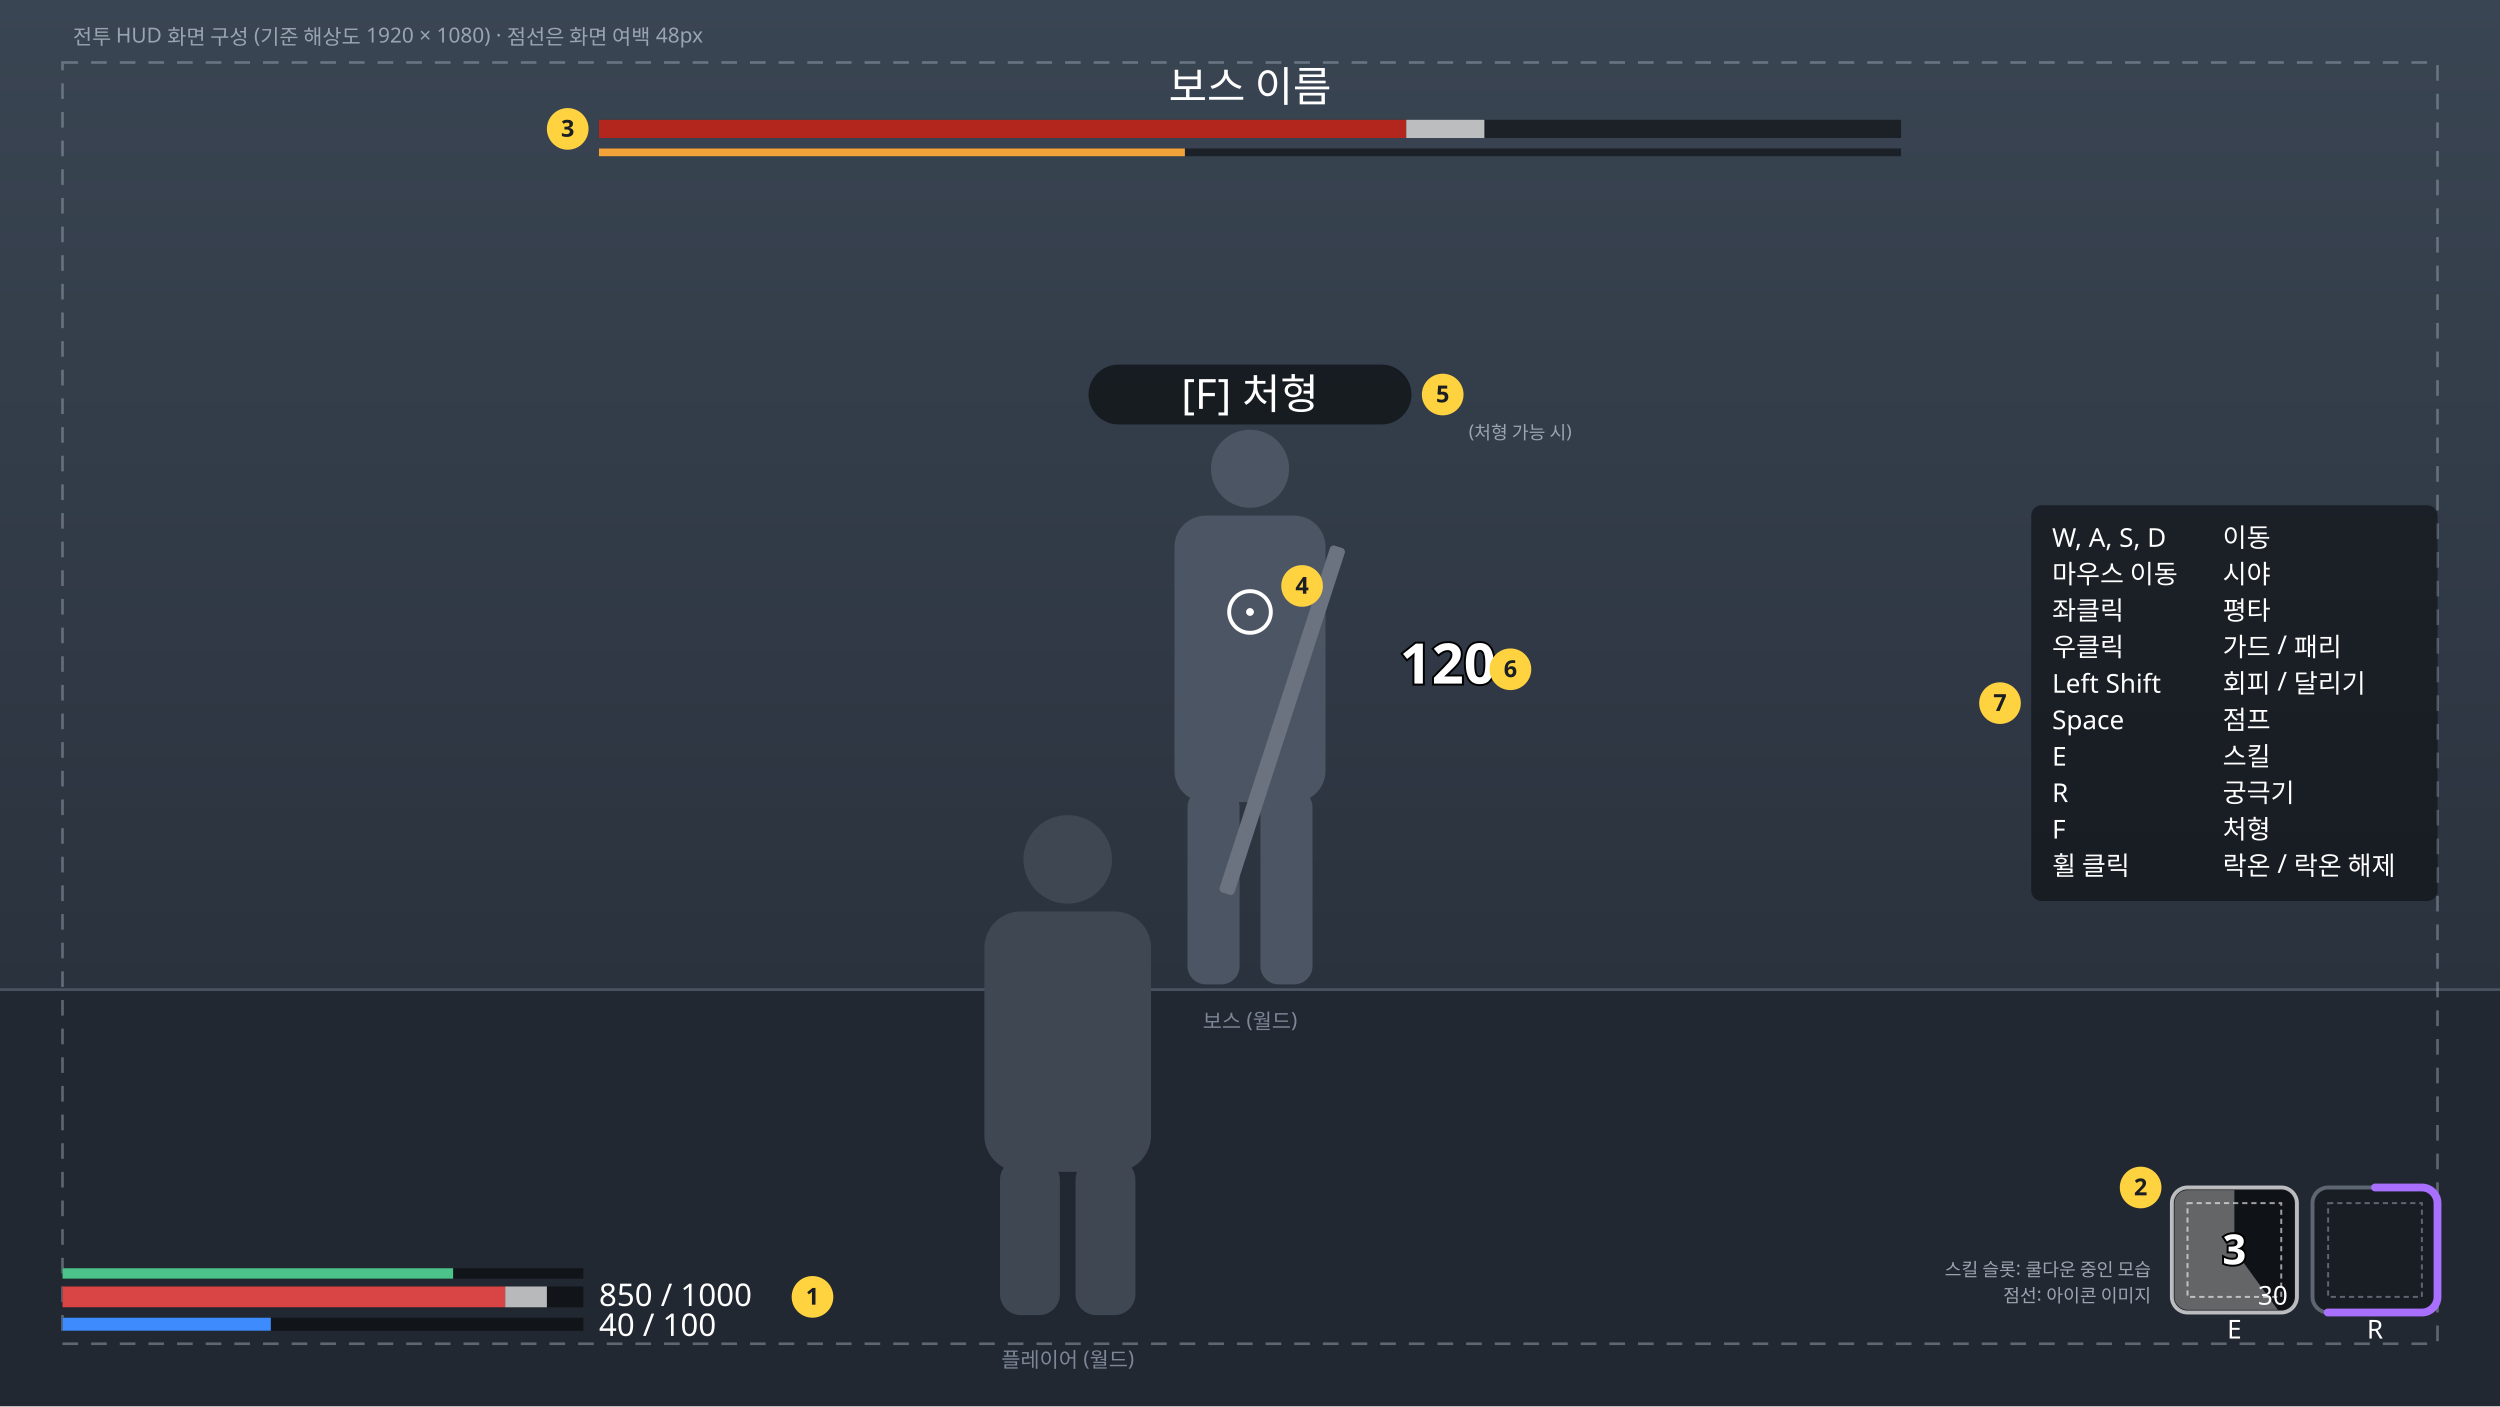
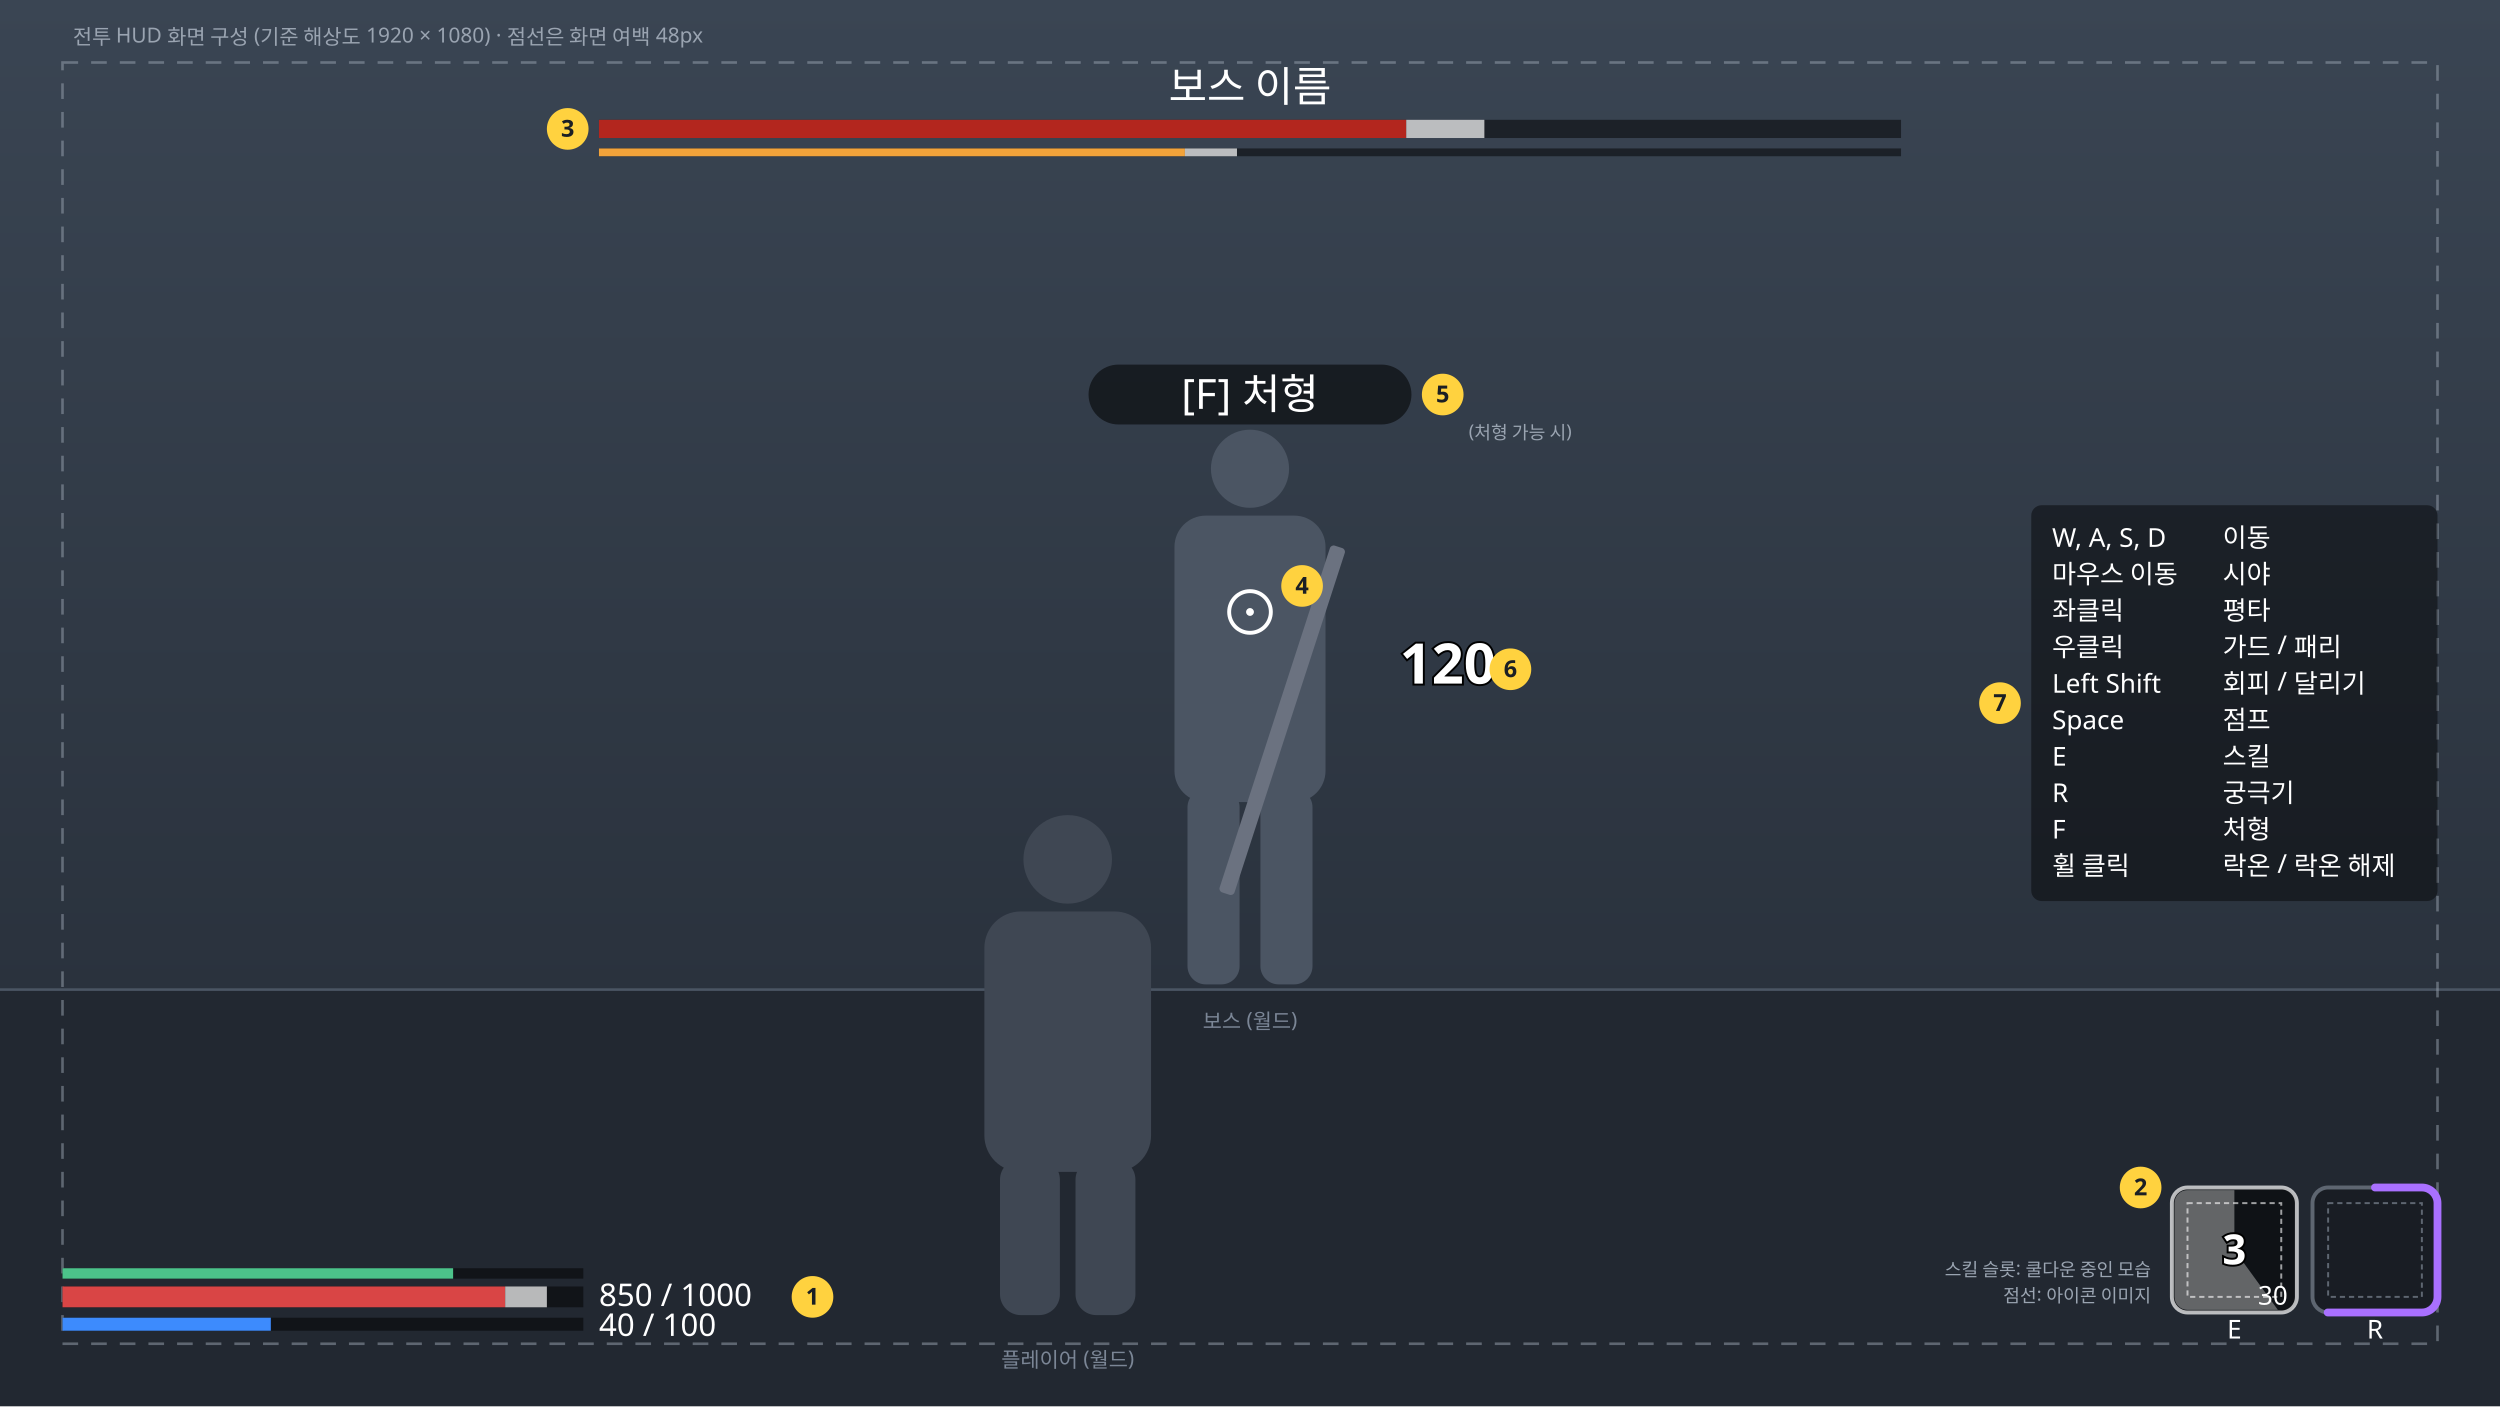
<svg xmlns="http://www.w3.org/2000/svg" width="1920" height="1080" viewBox="0 0 1920 1080" font-family="'Malgun Gothic', 'Apple SD Gothic Neo', 'Noto Sans KR', sans-serif">
  <defs>
    <linearGradient id="sky" x1="0" y1="0" x2="0" y2="1">
      <stop offset="0" stop-color="#3a4553" />
      <stop offset="1" stop-color="#2a323d" />
    </linearGradient>
    <clipPath id="skillSlotInside">
      <rect x="1670" y="914" width="92" height="92" rx="10" />
    </clipPath>
  </defs>
  <rect width="1920" height="760" fill="url(#sky)" />
  <rect y="760" width="1920" height="320" fill="#222831" />
  <path d="M0 760 H1920" stroke="#4a5563" stroke-width="2" />
  <rect x="48" y="48" width="1824" height="984" fill="none" stroke="#9aa4b1" stroke-width="2" stroke-dasharray="12 10" opacity="0.5" />
  <text x="56" y="34" font-size="16" fill="#9aa4b1">전투 HUD 화면 구성 (기준 해상도 1920 × 1080) · 점선은 화면 여백 48px</text>
  <g fill="#4b5563">
    <circle cx="960" cy="360" r="30" />
    <rect x="902" y="396" width="116" height="220" rx="24" />
    <rect x="912" y="606" width="40" height="150" rx="14" />
    <rect x="968" y="606" width="40" height="150" rx="14" />
    <rect x="1022" y="420" width="12" height="280" rx="3" fill="#6b7280" transform="rotate(18 1028 420)" />
  </g>
  <text x="960" y="790" font-size="16" fill="#7b8696" text-anchor="middle">보스 (월드)</text>
  <g fill="#3f4753">
    <circle cx="820" cy="660" r="34" />
    <rect x="756" y="700" width="128" height="200" rx="28" />
    <rect x="768" y="890" width="46" height="120" rx="16" />
    <rect x="826" y="890" width="46" height="120" rx="16" />
  </g>
  <text x="820" y="1050" font-size="16" fill="#7b8696" text-anchor="middle">플레이어 (월드)</text>
  <text x="960" y="78" font-size="32" fill="#FFFFFF" text-anchor="middle">보스 이름</text>
  <rect x="460" y="92" width="1000" height="14" fill="#000000" fill-opacity="0.5" />
  <rect x="460" y="92" width="620" height="14" fill="#B3261E" />
  <rect x="1080" y="92" width="60" height="14" fill="#FFFFFF" fill-opacity="0.7" />
  <rect x="460" y="114" width="1000" height="6" fill="#000000" fill-opacity="0.5" />
  <rect x="460" y="114" width="450" height="6" fill="#F2A33A" />
+   <rect x="910" y="114" width="40" height="6" fill="#FFFFFF" fill-opacity="0.7" />
  <circle cx="960" cy="470" r="16" fill="none" stroke="#FFFFFF" stroke-width="3" />
  <circle cx="960" cy="470" r="3" fill="#FFFFFF" />
  <rect x="836" y="280" width="248" height="46" rx="23" fill="#000000" fill-opacity="0.55" />
  <text x="960" y="314" font-size="32" fill="#FFFFFF" text-anchor="middle">[F] 처형</text>
  <text x="1128" y="336" font-size="14" fill="#9aa4b1">(처형 가능 시)</text>
  <text x="1075" y="525" font-size="43" font-weight="700" fill="#FFFFFF" stroke="#000000" stroke-width="3" paint-order="stroke">120</text>
  <rect x="48" y="974" width="400" height="8" fill="#000000" fill-opacity="0.5" />
  <rect x="48" y="974" width="300" height="8" fill="#4CC38A" />
  <rect x="48" y="988" width="400" height="16" fill="#000000" fill-opacity="0.5" />
  <rect x="48" y="988" width="340" height="16" fill="#D94545" />
  <rect x="388" y="988" width="32" height="16" fill="#FFFFFF" fill-opacity="0.7" />
  <text x="460" y="1003" font-size="24" fill="#FFFFFF">850 / 1000</text>
  <rect x="48" y="1012" width="400" height="10" fill="#000000" fill-opacity="0.5" />
  <rect x="48" y="1012" width="160" height="10" fill="#3D8BFD" />
  <text x="460" y="1026" font-size="24" fill="#FFFFFF">40 / 100</text>
  <g font-size="14" fill="#FFFFFF" text-anchor="middle">
    <rect x="1668" y="912" width="96" height="96" rx="12" fill="#000000" fill-opacity="0.55" stroke="#FFFFFF" stroke-opacity="0.7" stroke-width="3" />
    <rect x="1680" y="924" width="72" height="72" fill="none" stroke="#FFFFFF" stroke-opacity="0.6" stroke-width="1.5" stroke-dasharray="4 3" />
    <path d="M1716 960 L1763.02 1024.72 A80 80 0 1 1 1716 880 Z" fill="#FFFFFF" fill-opacity="0.35" clip-path="url(#skillSlotInside)" />
    <text x="1716" y="971" font-size="32" font-weight="700" stroke="#000000" stroke-width="3" paint-order="stroke">3</text>
    <text x="1757" y="1002" font-size="20" text-anchor="end">30</text>
    <text x="1716" y="1028" font-size="20">E</text>
    <g opacity="0.5">
      <rect x="1776" y="912" width="96" height="96" rx="12" fill="#000000" fill-opacity="0.55" stroke="#9aa4b1" stroke-width="3" />
      <rect x="1788" y="924" width="72" height="72" fill="none" stroke="#9aa4b1" stroke-width="1.5" stroke-dasharray="4 3" />
    </g>
    <path d="M1824 912 H1860 A12 12 0 0 1 1872 924 V996 A12 12 0 0 1 1860 1008 H1788 A12 12 0 0 1 1776 996 V924 A12 12 0 0 1 1788 912 Z" fill="none" stroke="#A970FF" stroke-width="6" stroke-dasharray="218 363" stroke-linecap="round" />
    <text x="1824" y="1028" font-size="20">R</text>
  </g>
  <text x="1652" y="980" font-size="14" fill="#9aa4b1" text-anchor="end">스킬 슬롯: 쿨다운 중인 모습</text>
  <text x="1652" y="1000" font-size="14" fill="#9aa4b1" text-anchor="end">점선: 아이콘 이미지</text>
  <rect x="1560" y="388" width="312" height="304" rx="8" fill="#000000" fill-opacity="0.45" />
  <g font-size="20" fill="#FFFFFF">
    <text x="1576" y="420">W, A, S, D</text>
    <text x="1707" y="420">이동</text>
    <text x="1576" y="448">마우스 이동</text>
    <text x="1707" y="448">시야</text>
    <text x="1576" y="476">좌클릭</text>
    <text x="1707" y="476">평타</text>
    <text x="1576" y="504">우클릭</text>
    <text x="1707" y="504">가드 / 패리</text>
    <text x="1576" y="532">Left Shift</text>
    <text x="1707" y="532">회피 / 달리기</text>
    <text x="1576" y="560">Space</text>
    <text x="1707" y="560">점프</text>
    <text x="1576" y="588">E</text>
    <text x="1707" y="588">스킬</text>
    <text x="1576" y="616">R</text>
    <text x="1707" y="616">궁극기</text>
    <text x="1576" y="644">F</text>
    <text x="1707" y="644">처형</text>
    <text x="1576" y="672">휠 클릭</text>
    <text x="1707" y="672">락온 / 락온 해제</text>
  </g>
  <g font-size="18" font-weight="700" text-anchor="middle" fill="#1b1f24">
    <circle cx="624" cy="996" r="16" fill="#FFD23F" />
    <text x="624" y="1002">1</text>
    <circle cx="1644" cy="912" r="16" fill="#FFD23F" />
    <text x="1644" y="918">2</text>
    <circle cx="436" cy="99" r="16" fill="#FFD23F" />
    <text x="436" y="105">3</text>
    <circle cx="1000" cy="450" r="16" fill="#FFD23F" />
    <text x="1000" y="456">4</text>
    <circle cx="1108" cy="303" r="16" fill="#FFD23F" />
    <text x="1108" y="309">5</text>
    <circle cx="1160" cy="514" r="16" fill="#FFD23F" />
    <text x="1160" y="520">6</text>
    <circle cx="1536" cy="540" r="16" fill="#FFD23F" />
    <text x="1536" y="546">7</text>
  </g>
</svg>
